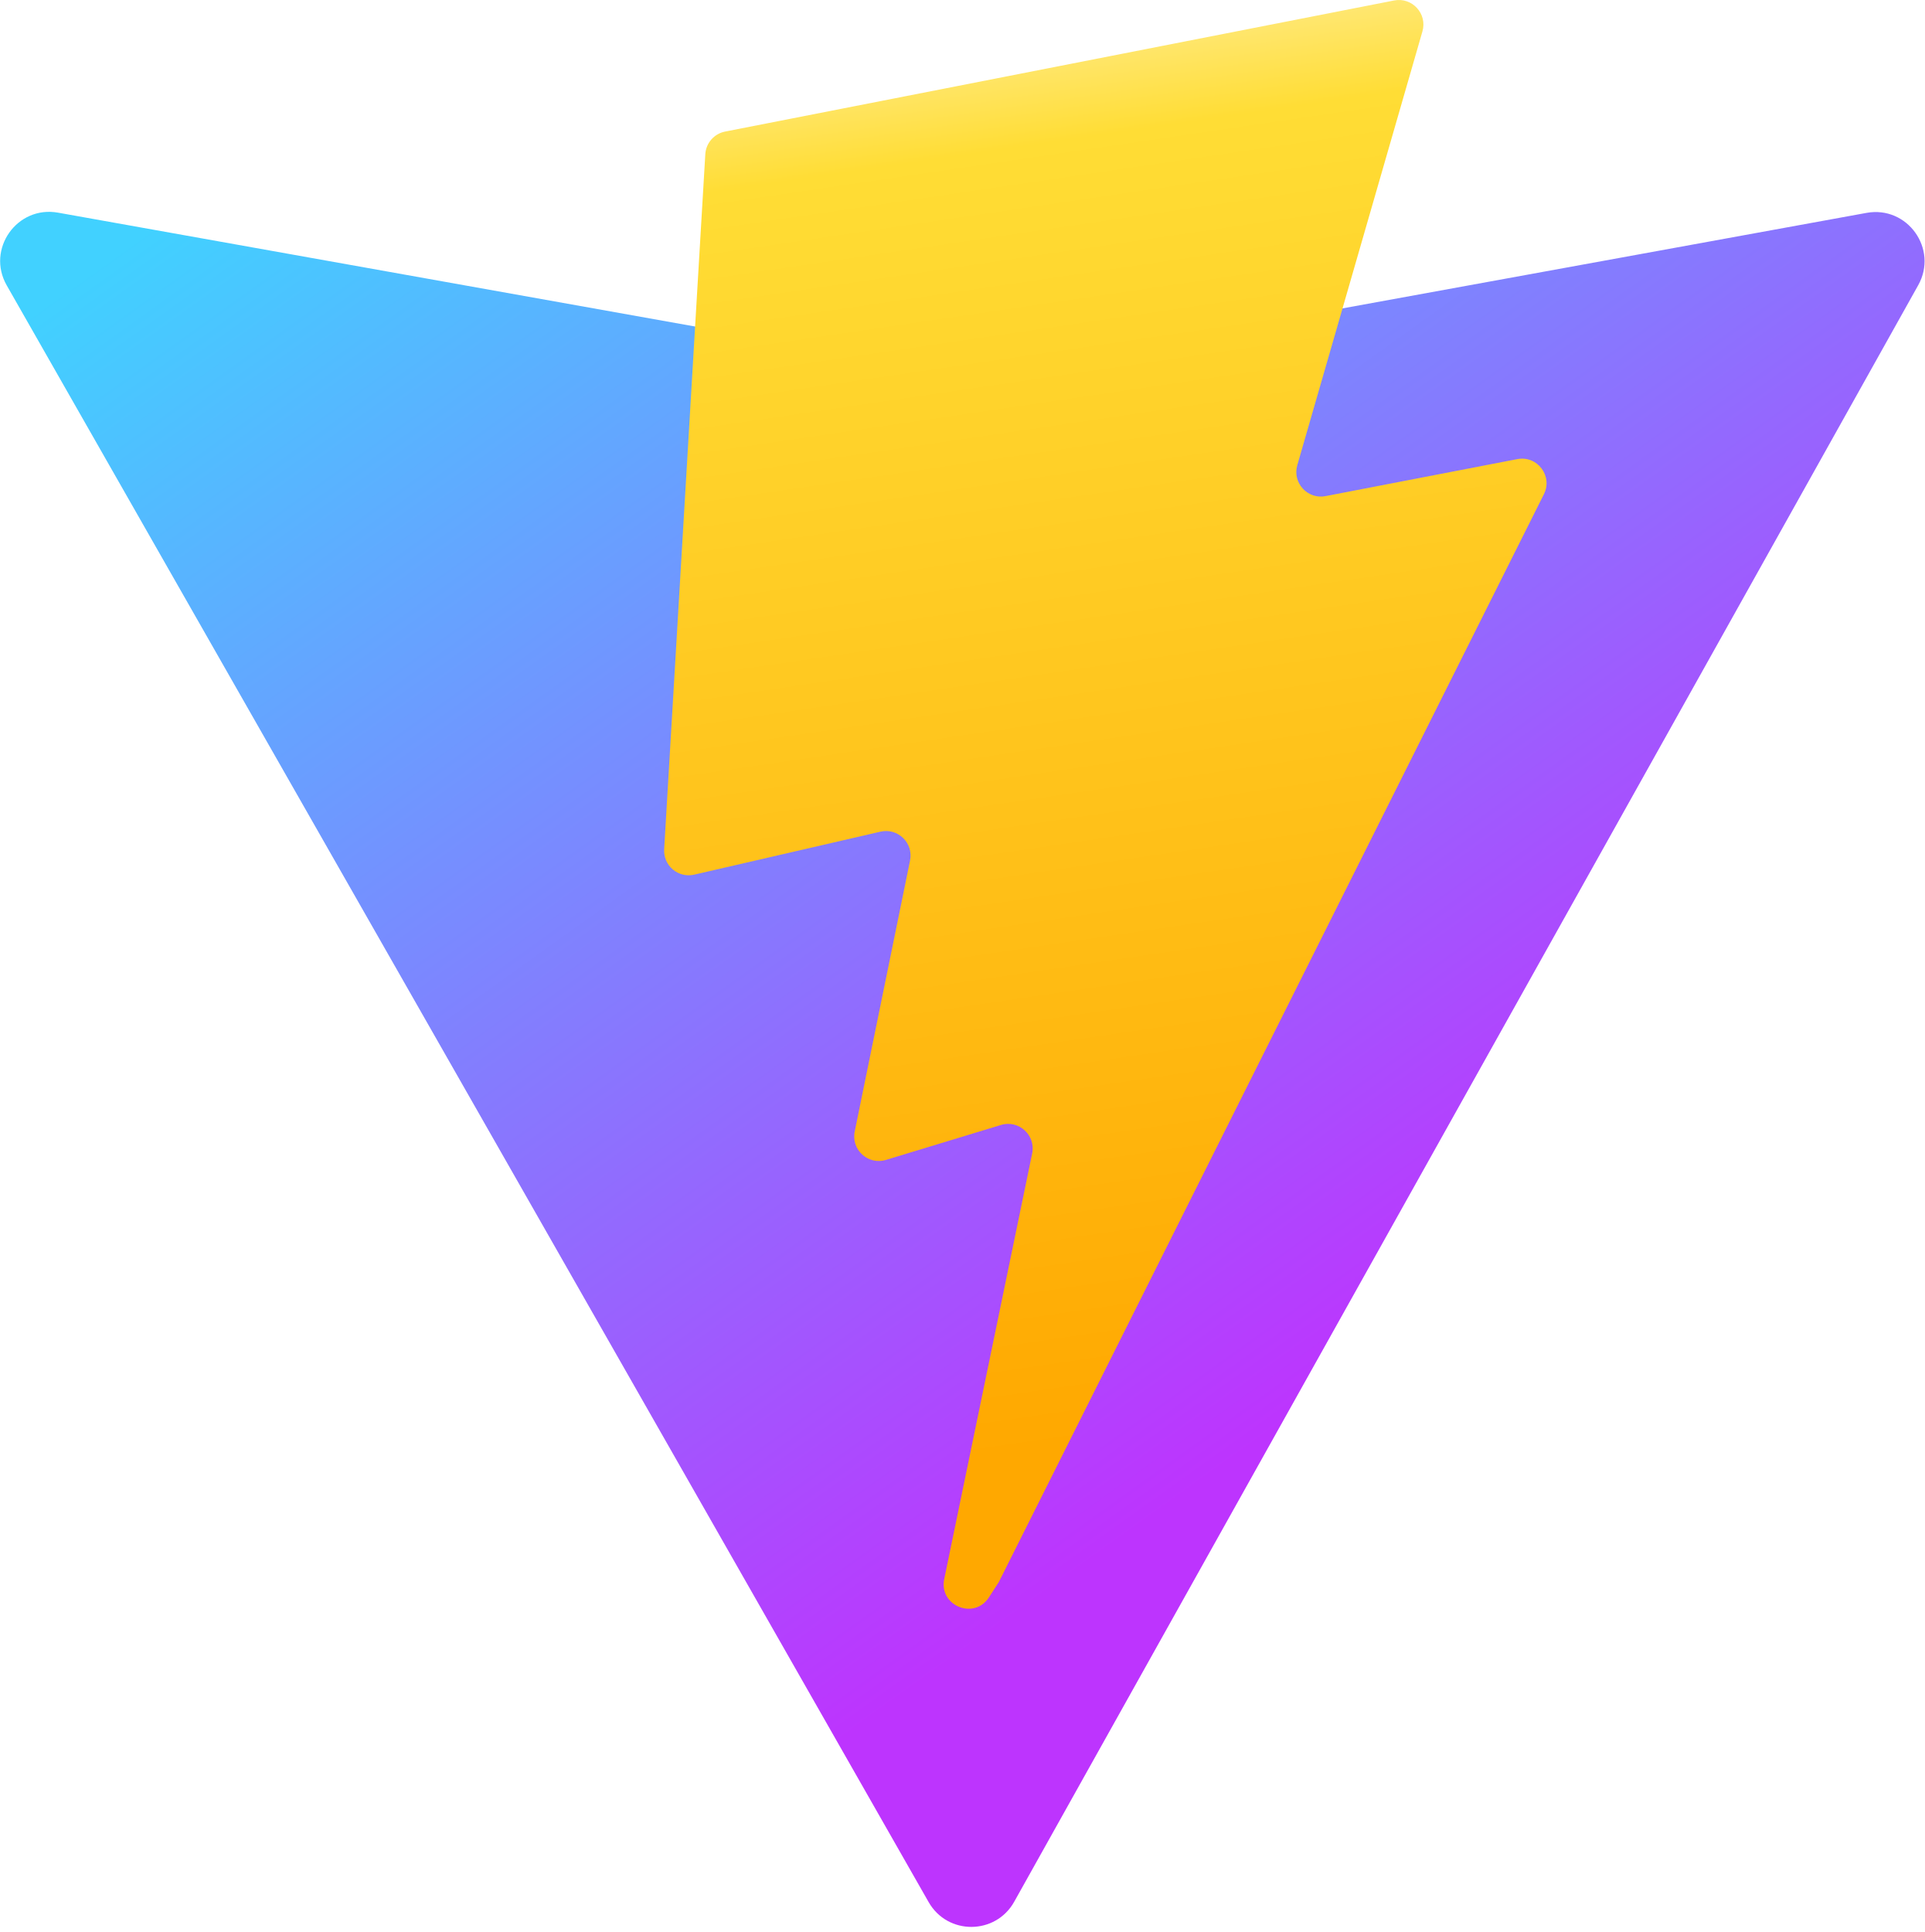
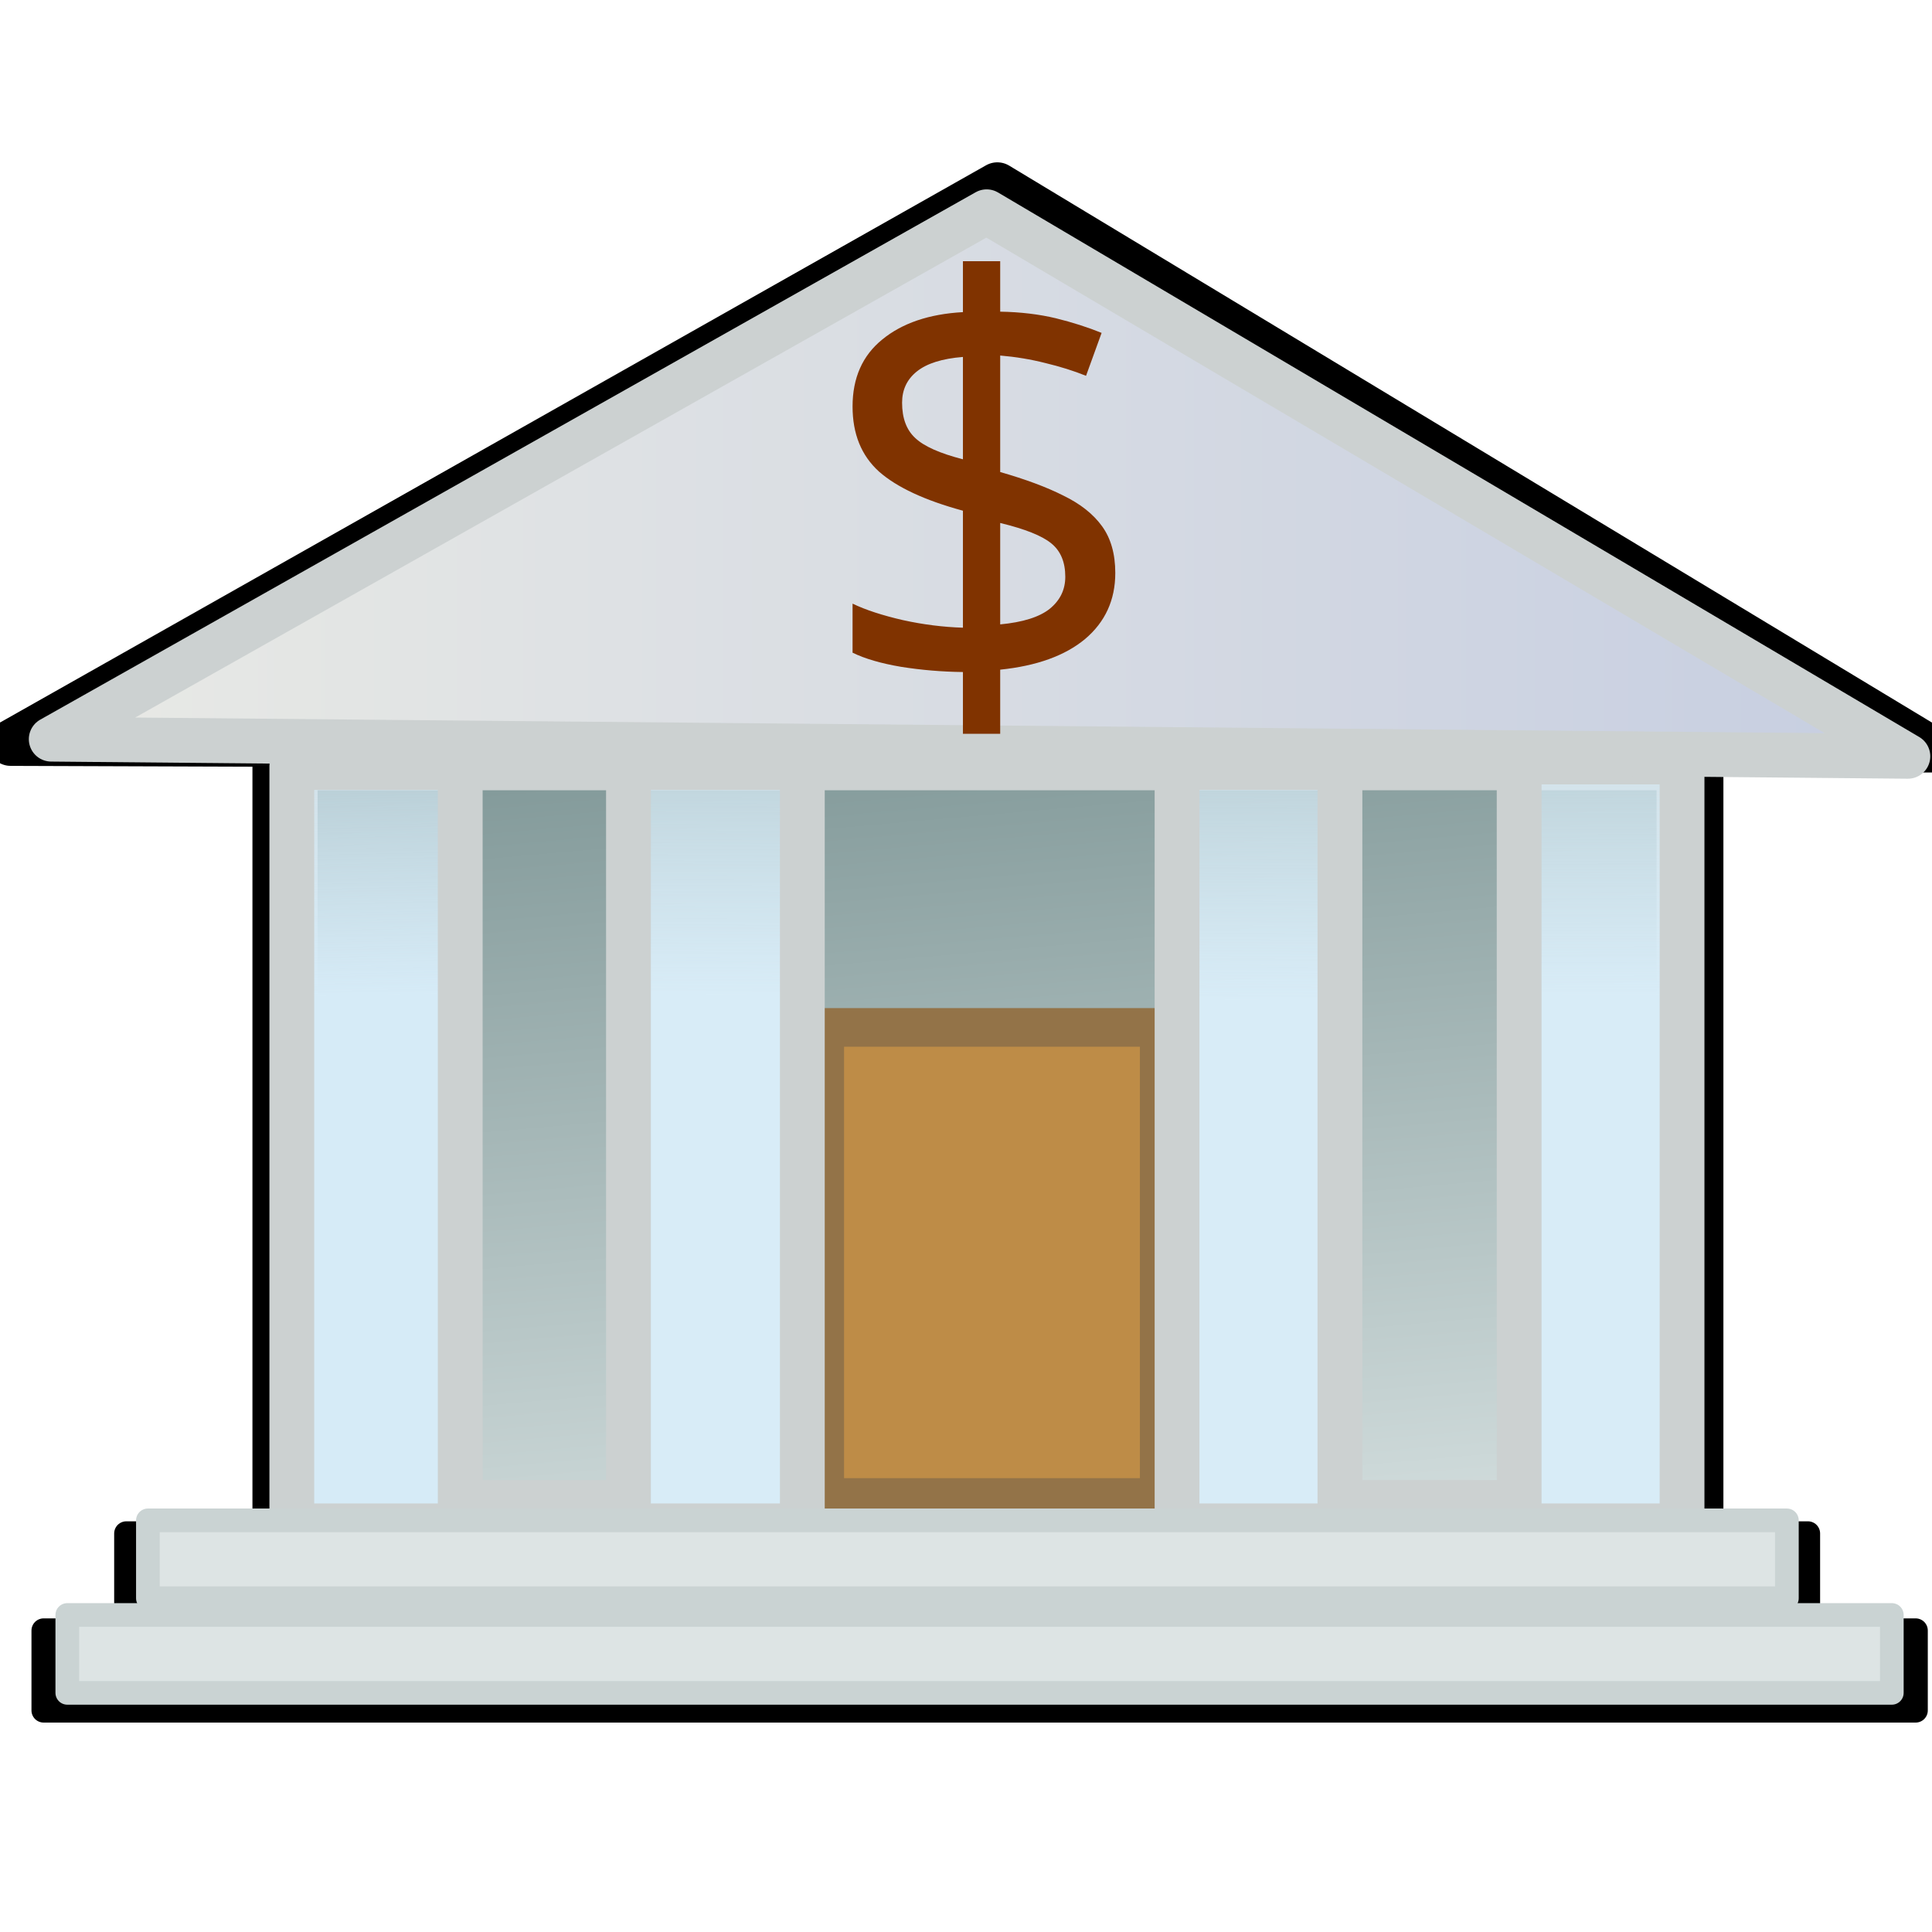
- <svg xmlns="http://www.w3.org/2000/svg" aria-hidden="true" role="img" class="iconify iconify--logos" width="31.88" height="32" preserveAspectRatio="xMidYMid meet" viewBox="0 0 256 257">
-   <defs>
-     <linearGradient id="IconifyId1813088fe1fbc01fb466" x1="-.828%" x2="57.636%" y1="7.652%" y2="78.411%">
-       <stop offset="0%" stop-color="#41D1FF" />
-       <stop offset="100%" stop-color="#BD34FE" />
+ <svg xmlns="http://www.w3.org/2000/svg" id="svg2985" viewBox="0 0 64 64" version="1.1">
+   <defs id="defs2987">
+     <linearGradient id="linearGradient3793" x1="28.109" gradientUnits="userSpaceOnUse" y1="9.798" gradientTransform="matrix(1.7306 0 0 1.3876 -14.168 -2.6001)" x2="31.291" y2="38.807">
+       <stop id="stop3789" stop-color="#5d7a7a" offset="0" />
+       <stop id="stop3791" stop-color="#d2dddd" offset="1" />
    </linearGradient>
-     <linearGradient id="IconifyId1813088fe1fbc01fb467" x1="43.376%" x2="50.316%" y1="2.242%" y2="89.03%">
-       <stop offset="0%" stop-color="#FFEA83" />
-       <stop offset="8.333%" stop-color="#FFDD35" />
-       <stop offset="100%" stop-color="#FFA800" />
+     <linearGradient id="linearGradient3833" x1="8.046" gradientUnits="userSpaceOnUse" y1="14.305" gradientTransform="matrix(1.4841 0 0 1.4841 -10.985 -5.1953)" x2="50.489" y2="14.305">
+       <stop id="stop3765" stop-color="#e9eae5" offset="0" />
+       <stop id="stop3767" stop-color="#cfd7eb" stop-opacity=".957" offset="1" />
+     </linearGradient>
+     <linearGradient id="linearGradient4057" y2="13.263" gradientUnits="userSpaceOnUse" y1="26.49" x2="21.499" x1="21.763">
+       <stop id="stop4053" stop-color="#d6ebf7" offset="0" />
+       <stop id="stop4055" stop-color="#d8ecf7" stop-opacity="0" offset="1" />
+     </linearGradient>
+     <linearGradient id="linearGradient4065" y2="9.985" gradientUnits="userSpaceOnUse" y1="26.49" x2="29.013" x1="28.909">
+       <stop id="stop4061" stop-color="#d8ecf7" offset="0" />
+       <stop id="stop4063" stop-color="#d8ecf7" stop-opacity="0" offset="1" />
+     </linearGradient>
+     <linearGradient id="linearGradient4073" y2="11.624" gradientUnits="userSpaceOnUse" y1="26.607" x2="41.258" x1="41.154">
+       <stop id="stop4069" stop-color="#d8ecf7" offset="0" />
+       <stop id="stop4071" stop-color="#d8ecf7" stop-opacity="0" offset="1" />
+     </linearGradient>
+     <linearGradient id="linearGradient4081" y2="11.975" gradientUnits="userSpaceOnUse" y1="26.49" x2="48.771" x1="48.791">
+       <stop id="stop4077" stop-color="#d8ecf7" offset="0" />
+       <stop id="stop4079" stop-color="#d8ecf7" stop-opacity="0" offset="1" />
    </linearGradient>
  </defs>
-   <path fill="url(#IconifyId1813088fe1fbc01fb466)" d="M255.153 37.938L134.897 252.976c-2.483 4.44-8.862 4.466-11.382.048L.875 37.958c-2.746-4.814 1.371-10.646 6.827-9.67l120.385 21.517a6.537 6.537 0 0 0 2.322-.004l117.867-21.483c5.438-.991 9.574 4.796 6.877 9.62Z" />
-   <path fill="url(#IconifyId1813088fe1fbc01fb467)" d="M185.432.063L96.44 17.501a3.268 3.268 0 0 0-2.634 3.014l-5.474 92.456a3.268 3.268 0 0 0 3.997 3.378l24.777-5.718c2.318-.535 4.413 1.507 3.936 3.838l-7.361 36.047c-.495 2.426 1.782 4.5 4.151 3.78l15.304-4.649c2.372-.72 4.652 1.36 4.15 3.788l-11.698 56.621c-.732 3.542 3.979 5.473 5.943 2.437l1.313-2.028l72.516-144.72c1.215-2.423-.88-5.186-3.54-4.672l-25.505 4.922c-2.396.462-4.435-1.77-3.759-4.114l16.646-57.705c.677-2.35-1.37-4.583-3.769-4.113Z" />
+   <g id="layer1">
+     <g id="g4024" stroke-linejoin="round" stroke="#000" transform="matrix(1.0057 0 0 1.0057 1.2749 60.529)">
+       <path id="rect3785-9" d="m7.838-35.141h45.905v24.709h-45.905z" stroke-width="1.581" />
+       <g id="g3827-0" transform="matrix(1.5141 0 0 1.5847 -22.055 -69.384)">
+         <path id="rect3783-1" d="m19.813 20.545h3.636v17.273h-3.636z" />
+         <path id="rect3783-4-7" d="m27.449 20.545h3.636v17.273h-3.636z" />
+         <path id="rect3783-2-7" d="m47.085 20.545h3.636v17.273h-3.636z" />
+         <path id="rect3783-0-9" d="m39.449 20.545h3.636v17.273h-3.636z" />
+       </g>
+       <path id="rect3835-2" d="m0.169-6.479h61.662v2.632h-61.662z" stroke-width=".8" />
+       <path id="path2993-4" d="m-0.916-35.716 32.499-18.366 30.791 18.584z" stroke-width="1.514px" />
+       <path id="rect3835-1-2" d="m2.893-9.676h55.391v2.632h-55.391z" stroke-width=".8" />
+     </g>
+     <rect id="rect3785" stroke-linejoin="round" height="24.401" width="45.905" stroke="#ccd1d1" y="25.403" x="9.746" stroke-width="1.55" fill="url(#linearGradient3793)" />
+     <rect id="rect3837" stroke-linejoin="round" height="15.571" width="11.079" stroke="#937348" y="34.034" x="27.321" stroke-width="1.279" fill="#be8c47" />
+     <g id="g3827" stroke-linejoin="round" stroke="#ccd1d1" transform="matrix(1.4841 0 0 1.5533 -19.555 -8.1615)">
+       <rect id="rect3783" height="16.219" width="3.759" y="21.599" x="19.69" fill="url(#linearGradient4057)" />
+       <rect id="rect3783-4" height="16.219" width="3.881" y="21.599" x="27.204" fill="url(#linearGradient4065)" />
+       <rect id="rect3783-2" height="16.336" width="3.636" y="21.482" x="47.085" fill="url(#linearGradient4081)" />
+       <rect id="rect3783-0" height="16.219" width="3.636" y="21.599" x="39.449" fill="url(#linearGradient4073)" />
+     </g>
+     <rect id="rect3835" stroke-linejoin="round" height="2.58" width="60.44" stroke="#cad3d3" y="53.498" x="2.229" stroke-width=".784" fill="#dde4e4" />
+     <path id="path2993" stroke-linejoin="round" d="m1.697 24.486 30.987-17.471 30.517 18.039z" stroke="#ccd1d1" stroke-width="1.484px" fill="url(#linearGradient3833)" />
+     <rect id="rect3835-1" stroke-linejoin="round" height="2.58" width="54.294" stroke="#cad3d3" y="50.364" x="4.899" stroke-width=".784" fill="#dde4e4" />
+     <text id="text3857" style="word-spacing:0px;letter-spacing:0px" line-height="125%" font-size="19.158px" y="23.201" x="27.055" font-family="Sans" xml:space="preserve" fill="#803300">
+       <tspan id="tspan3859" x="27.055" y="23.201">$</tspan>
+     </text>
+   </g>
</svg>
